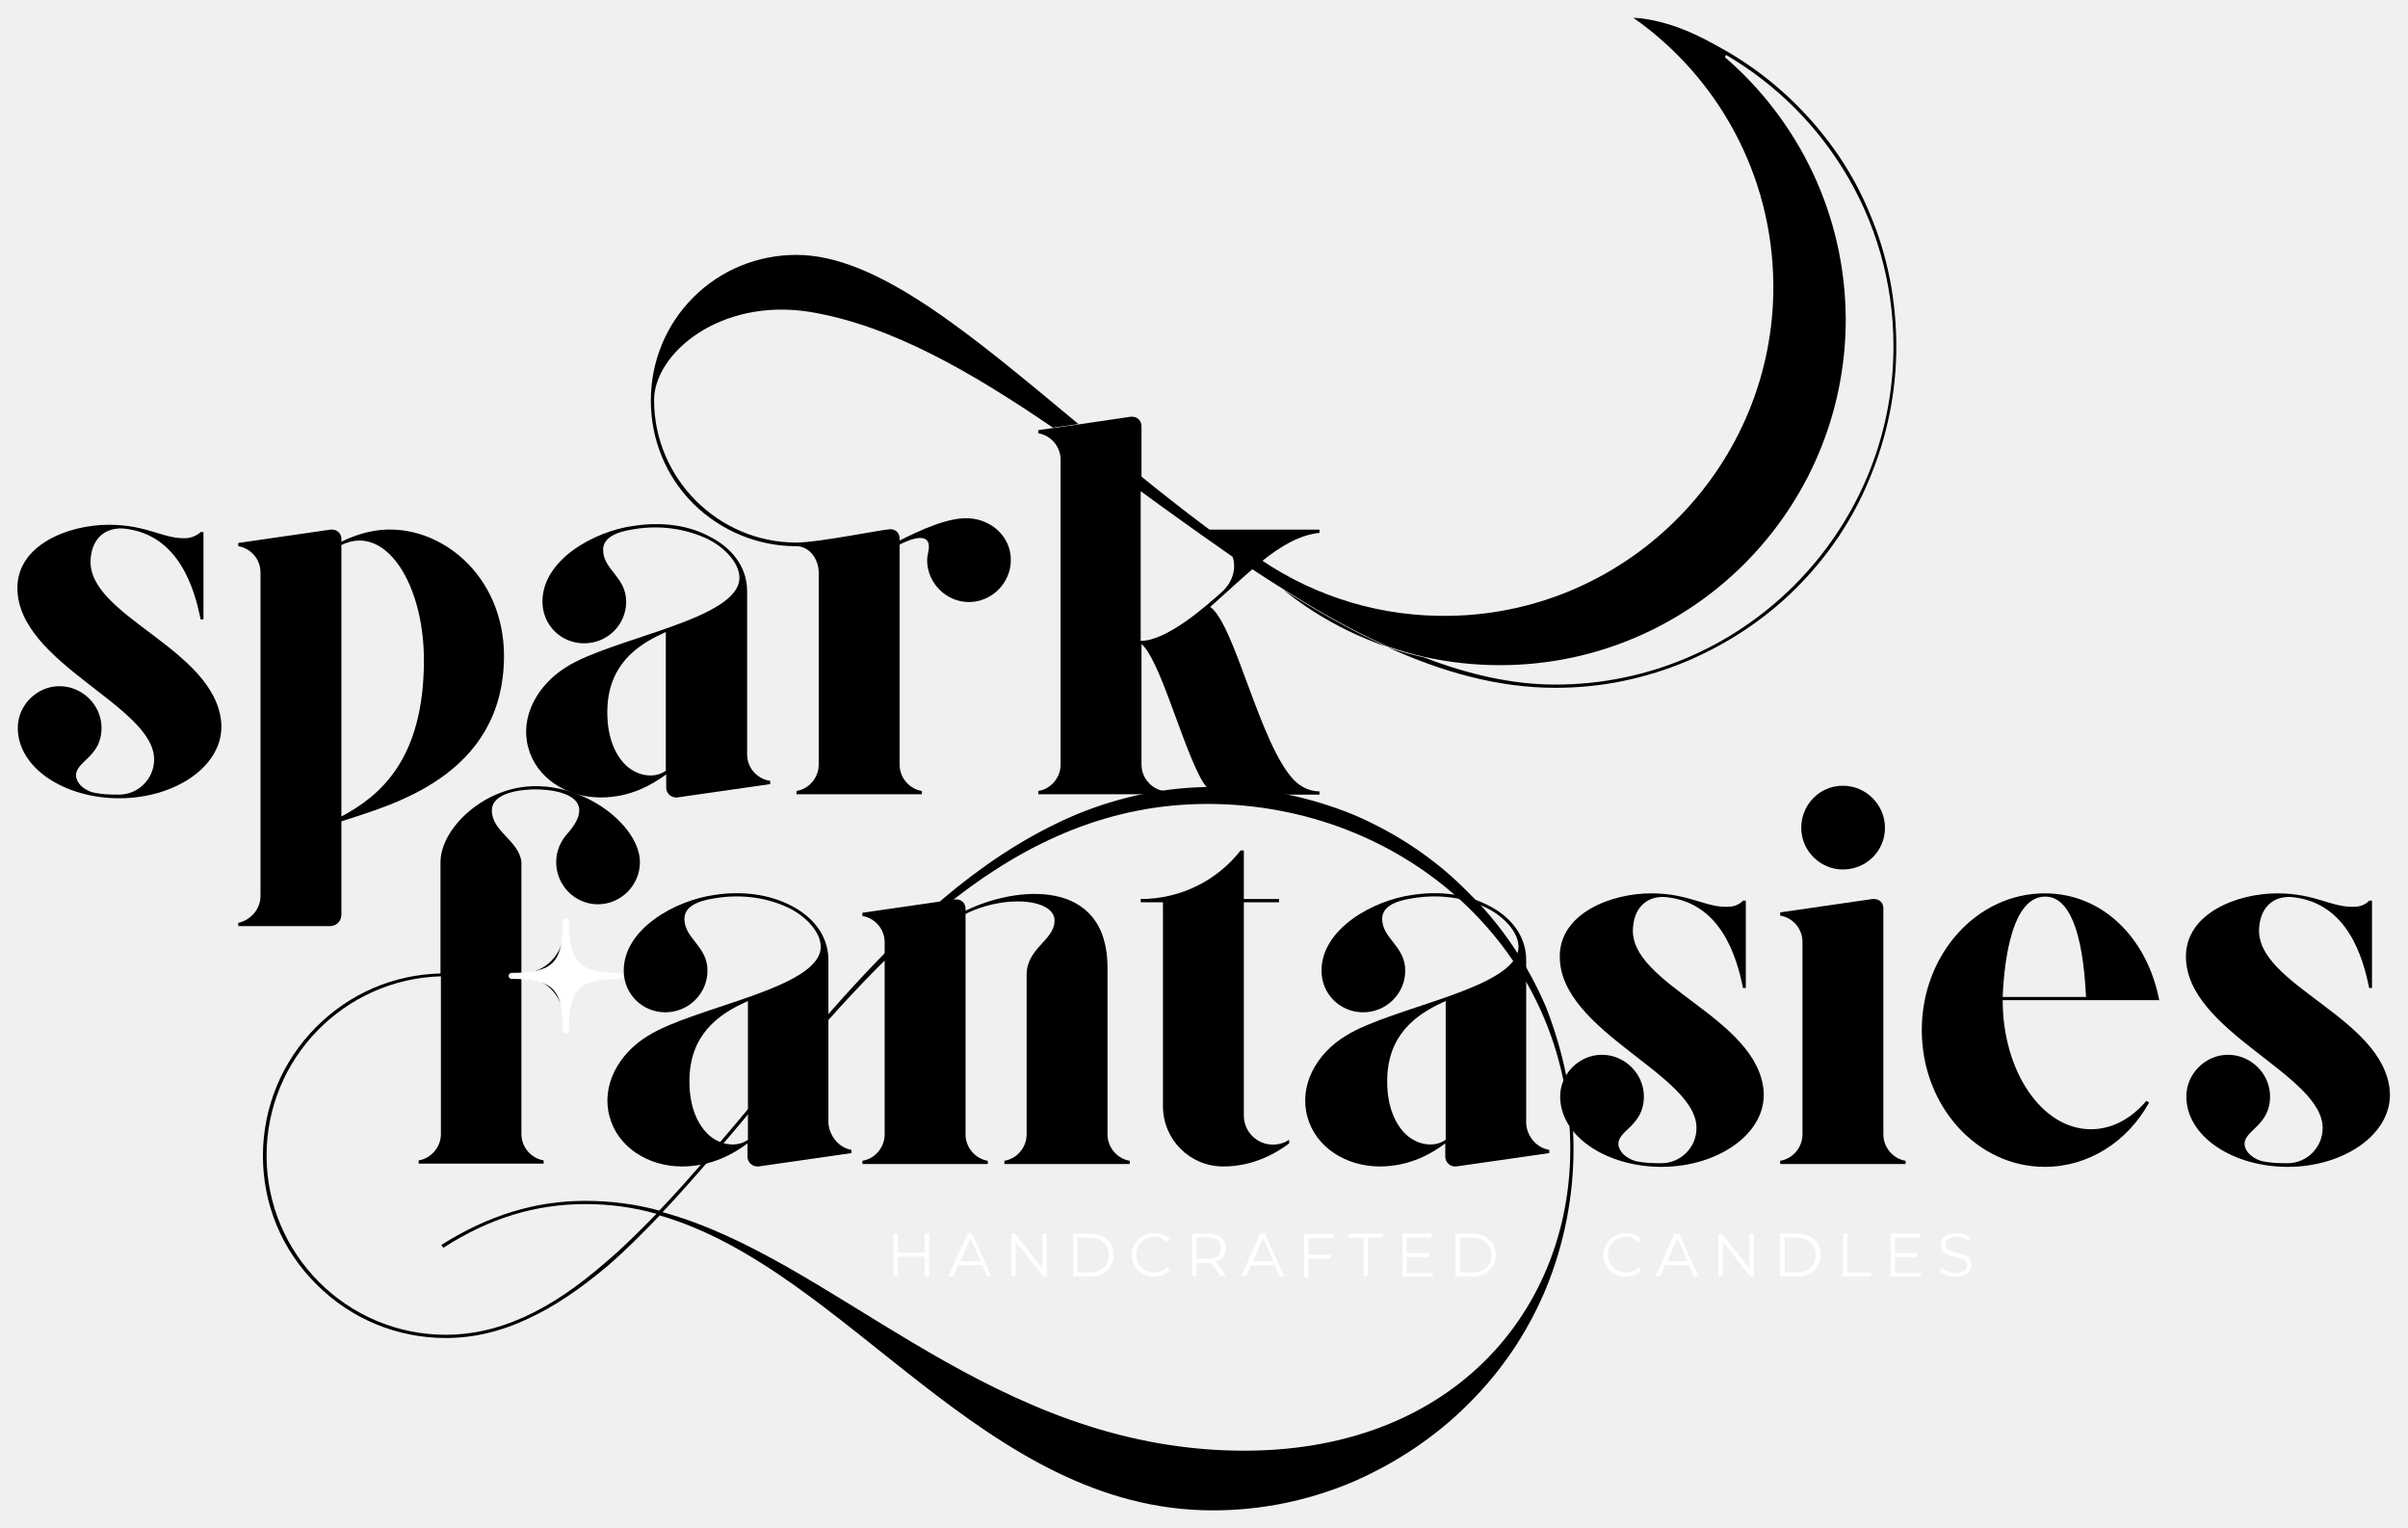
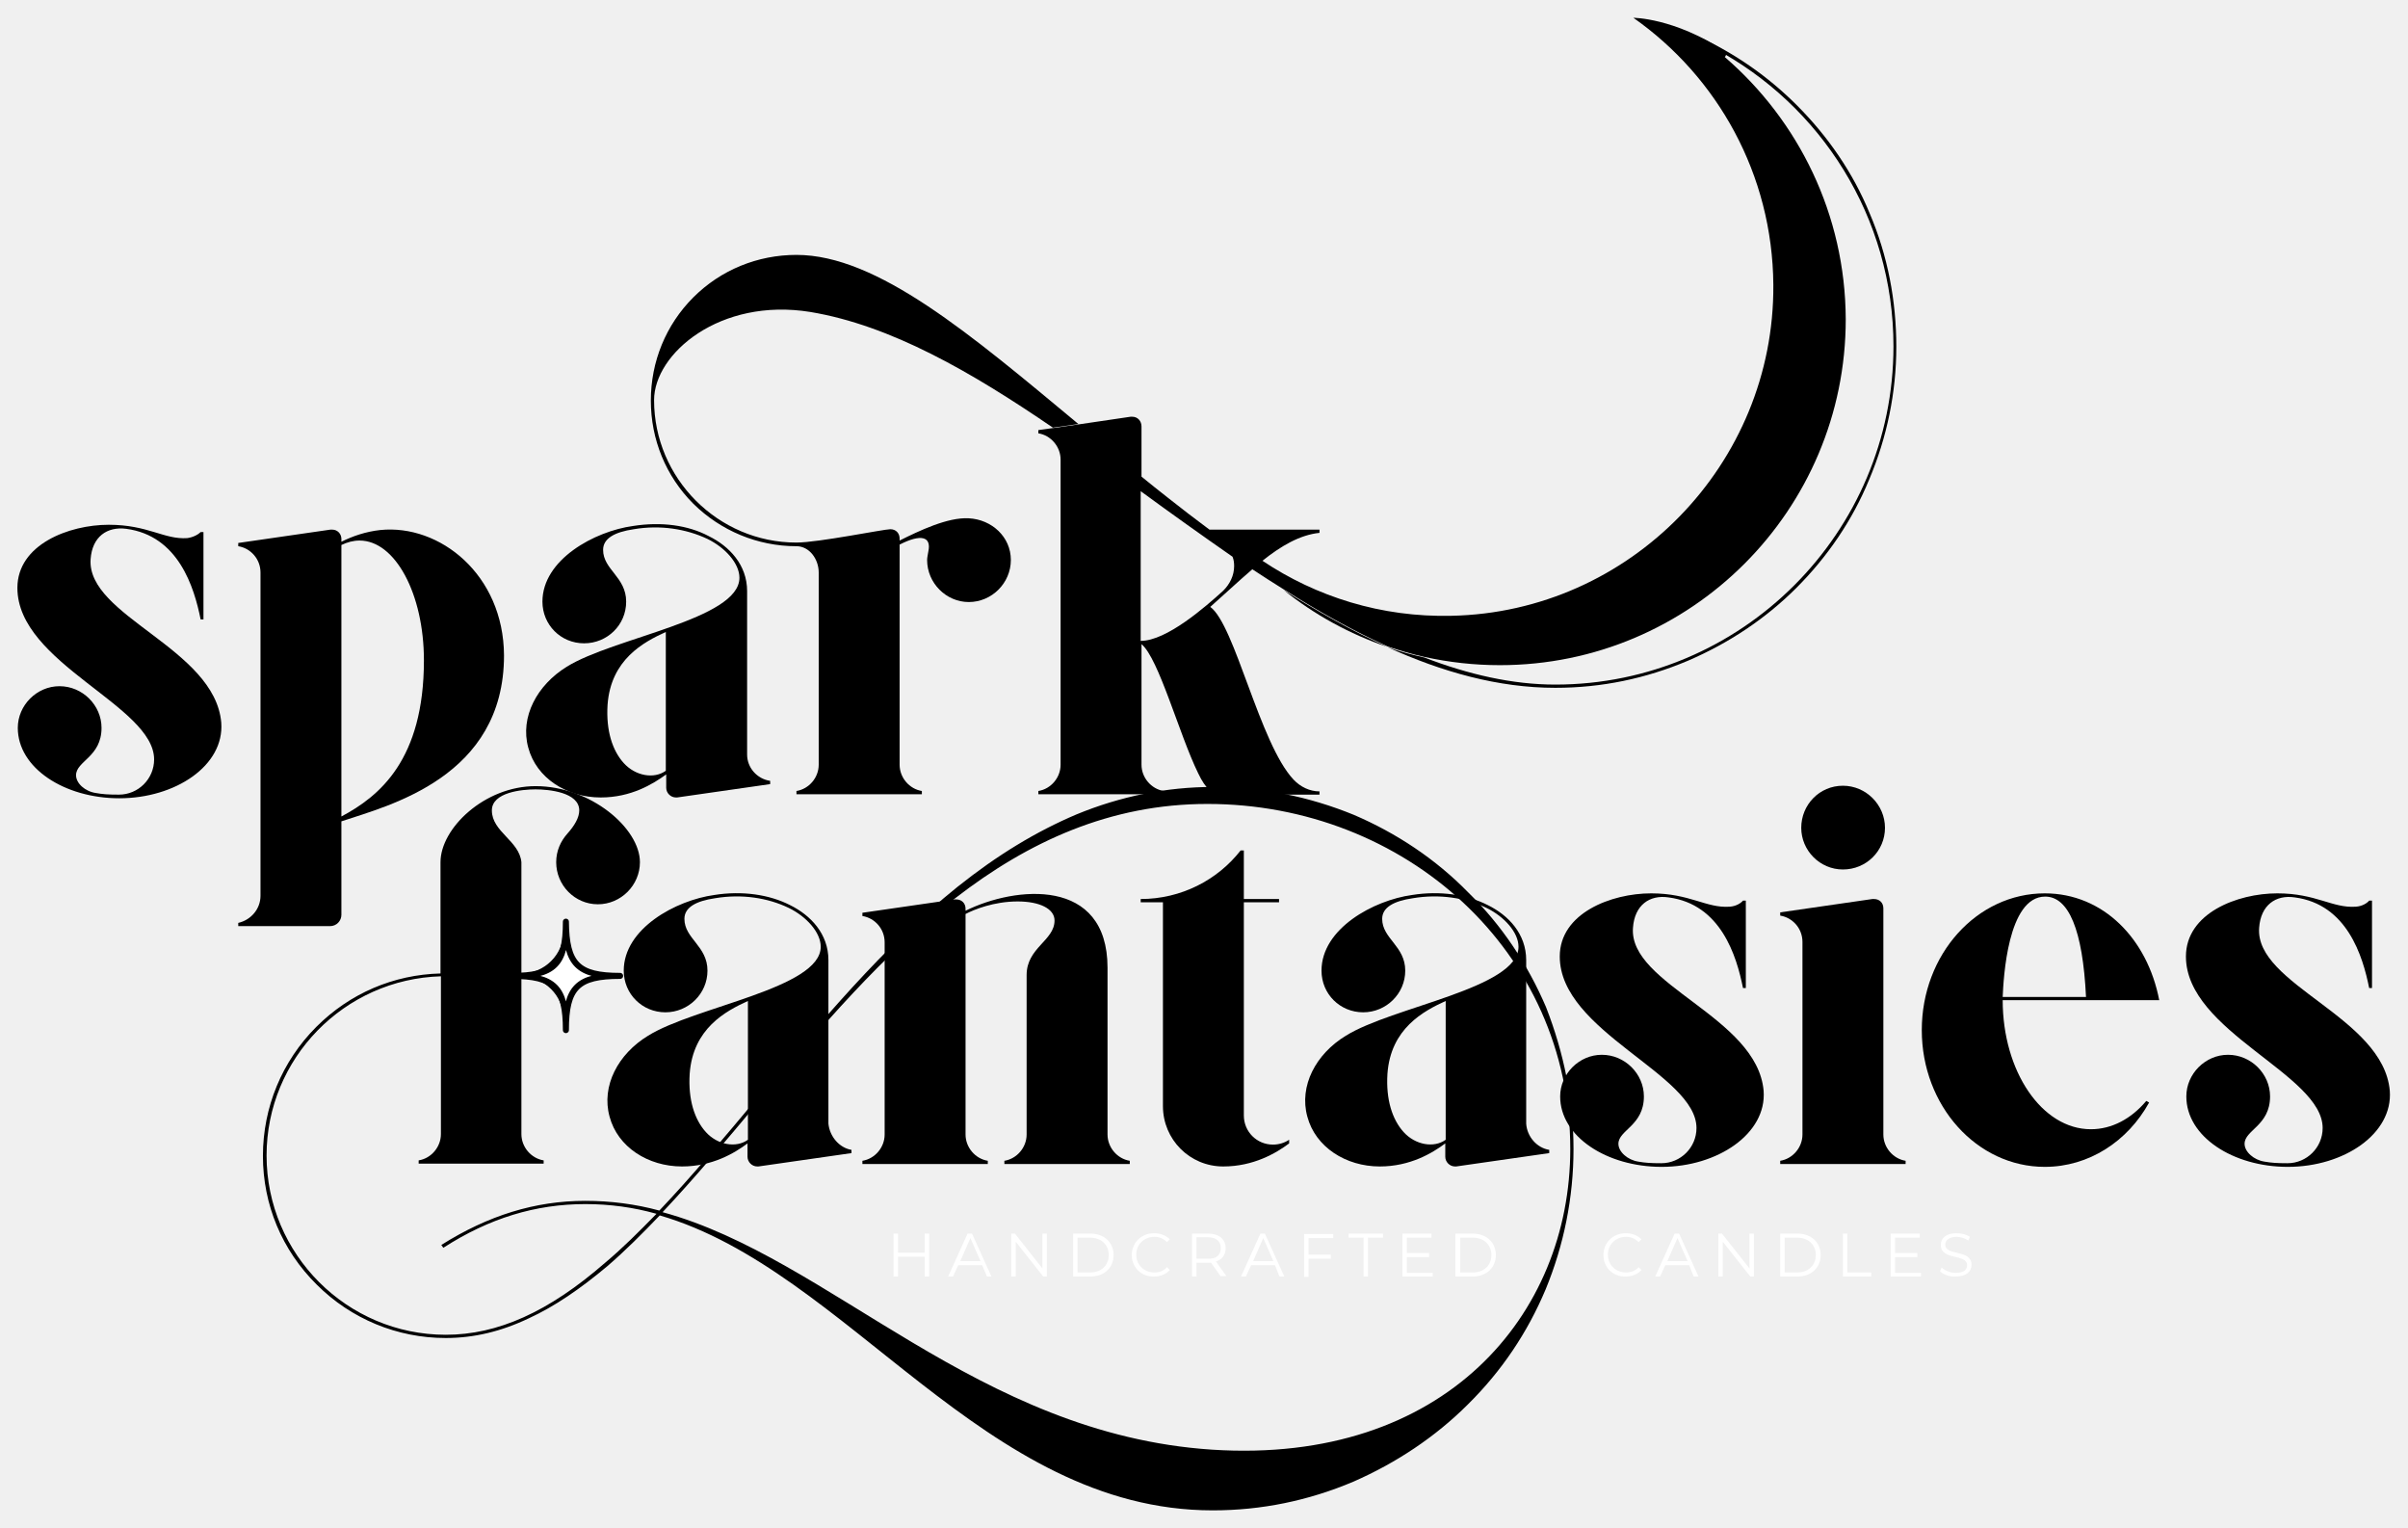
<svg xmlns="http://www.w3.org/2000/svg" version="1.1" id="Layer_1" x="0px" y="0px" viewBox="0 0 595.3 377.6" style="enable-background:new 0 0 595.3 377.6;" xml:space="preserve">
  <style type="text/css">
	.st0{fill:none;}
- 	.st1{fill:#fff;stroke:#fff;stroke-width:1.492;stroke-linecap:round;stroke-linejoin:round;stroke-miterlimit:10;}
+ 	.st1{fill:#fff;stroke:#000;stroke-width:1.492;stroke-linecap:round;stroke-linejoin:round;stroke-miterlimit:10;}
	.st2{fill:#fff;}
</style>
  <g>
    <g>
      <path d="M389,284c0,12-2.4,23.8-6.9,34.7c-4.5,10.7-10.9,20.2-19.2,28.4c-8.1,8.1-17.8,14.5-28.3,19.1    c-11.1,4.7-22.7,7.1-34.8,7.1c-56.6,0-90.2-59.4-136.7-72.9c-4.3,4.5-8.5,8.7-12.9,12.5c-6.8,5.7-13.1,10-19.4,12.9    c-6.9,3.3-13.7,4.9-20.6,4.9c-12,0-23.4-4.7-31.9-13.2C69.7,309,65,297.7,65,285.7c0-12,4.7-23.4,13.2-31.9    c8.3-8.3,19.1-12.9,30.7-13.2v-27.5c0-8.4,10.9-18.8,23.5-18.8c13.6,0,25.8,10.4,25.8,18.8c0,5.7-4.7,10.4-10.4,10.4    c-5.7,0-10.3-4.7-10.3-10.4c0-2.8,1.1-5.2,2.8-7.1c1.7-1.9,2.9-3.9,2.9-5.7c0-4.5-7.6-5.2-10.8-5.2c-3.3,0-10.8,0.7-10.8,5.2    c0,5.3,6.8,7.5,7.3,12.8v2.8v24.7c5.7,0,10.4-4.7,10.4-10.3h0.8v21.5h-0.8c0-5.7-4.7-10.4-10.4-10.4v35.2v3.7c0,3.2,2.4,6,5.5,6.5    v0.8h-8.3h-2.5H112h-8.5v-0.8c3.1-0.5,5.5-3.3,5.5-6.5v-3.7v-29.8v-5.5c-23.9,0.7-43.1,20.3-43.1,44.3c0,24.4,19.9,44.3,44.3,44.3    c12.8,0,25.4-5.6,39.4-17.8c4.3-3.6,8.4-7.7,12.7-12.1c-5.7-1.6-11.5-2.4-17.6-2.4c-12.3,0-23.8,3.5-35.1,10.8l-0.5-0.7    c11.6-7.3,23.2-10.9,35.6-10.9c6.3,0,12.4,0.8,18.3,2.4c8-8.4,15.9-17.9,24.2-27.8c15.3-18.4,31.2-37.5,49.5-52.2    c9.9-7.9,19.5-13.7,29.4-17.9c10.9-4.5,22.3-6.8,33.8-6.8c12.1,0,23.8,2.4,34.8,6.9c10.5,4.5,20.2,10.9,28.3,19.2    c8.3,8.1,14.7,17.8,19.2,28.3C386.6,260.2,389,271.8,389,284z M388.2,284c0-48.9-40.9-85.3-89.7-85.3    c-48.2,0-80.9,37.5-110.8,73.4c-8.1,9.7-16,19.1-23.9,27.5c41.5,11.3,77.7,54.9,135.9,58.7C357.2,362,388.2,324.9,388.2,284z" />
      <path d="M210.5,284.2v0.8l-23,3.3c0,0-0.1,0-0.3,0c-1.3,0-2.4-1.1-2.4-2.4v-1.2v-2.1c-3.2,2.4-8.7,5.7-16.2,5.7    c-8.4,0-15.9-4.8-17.9-12.3c-2.1-7.6,2.1-15.5,9.5-20c11.5-7.2,42.7-11.7,42.7-22c0-3.6-3.6-7.5-7.9-9.6    c-5.2-2.5-11.6-3.5-18.2-2.4c-4.8,0.7-7.6,2.3-7.6,5.1c0,4.9,5.7,6.7,5.7,12.8c0,5.7-4.7,10.3-10.4,10.3    c-5.7,0-10.3-4.5-10.3-10.3c0-10.4,12.9-17.4,22.4-18.7c6.9-1.1,13.6-0.1,18.7,2.5c5.1,2.5,9.5,7.1,9.5,13.6v2.3V259v4.7v12.5v1.5    C205.1,280.9,207.5,283.7,210.5,284.2z M184.9,247.4c-5.5,2.5-13.6,6.8-14.4,18c-0.4,6.4,1.2,11.3,4,14.4c2.9,3.2,7.5,4,10.4,1.9    V265v-8V248V247.4z" />
      <path d="M279.3,286.9v0.8H271h-22.7v-0.8c3.1-0.5,5.5-3.3,5.5-6.5V241c0-6.8,6.9-8.5,6.9-13.5c0-2.9-3.7-4.7-9.1-4.7    c-5.9,0-10.8,2-12.9,3.1v54.5c0,3.2,2.4,6,5.5,6.5v0.8h-31v-0.8c3.1-0.5,5.5-3.3,5.5-6.5v-47.5c0-3.3-2.4-6-5.5-6.5v-0.8l22.8-3.3    c0.1,0,0.3,0,0.4,0c1.3,0,2.3,0.9,2.3,2.3v0.5c12.3-6.1,35.1-8.4,35.1,14.1v41.2C273.8,283.6,276.2,286.4,279.3,286.9z" />
      <path d="M318.7,281.7v0.9c-3.2,2.4-8.8,5.7-16.3,5.7c-8.3,0-14.9-6.7-14.9-14.9v-2v-47.8V223H282v-0.8c10,0,19-4.7,24.7-12h0.8v12    h8.7v0.8h-8.7v43.6v2v7.1c0,4,3.2,7.2,7.2,7.2C316.1,282.9,317.5,282.5,318.7,281.7z" />
      <path d="M383,284.2v0.8l-23,3.3c0,0-0.1,0-0.3,0c-1.3,0-2.4-1.1-2.4-2.4v-1.2v-2.1c-3.2,2.4-8.7,5.7-16.2,5.7    c-8.4,0-15.9-4.8-17.9-12.3c-2.1-7.6,2.1-15.5,9.5-20c11.5-7.2,42.7-11.7,42.7-22c0-3.6-3.6-7.5-7.9-9.6    c-5.2-2.5-11.6-3.5-18.2-2.4c-4.8,0.7-7.6,2.3-7.6,5.1c0,4.9,5.7,6.7,5.7,12.8c0,5.7-4.7,10.3-10.4,10.3    c-5.7,0-10.3-4.5-10.3-10.3c0-10.4,12.9-17.4,22.4-18.7c6.9-1.1,13.6-0.1,18.7,2.5c5.1,2.5,9.5,7.1,9.5,13.6v2.3V259v4.7v12.5v1.5    C377.5,280.9,379.9,283.7,383,284.2z M357.4,247.4c-5.5,2.5-13.6,6.8-14.4,18c-0.4,6.4,1.2,11.3,4,14.4c2.9,3.2,7.5,4,10.4,1.9    V265v-8V248V247.4z" />
      <path d="M410.8,288.4c-13.6,0-25.1-7.5-25.1-17.4c0-5.6,4.7-10.3,10.3-10.3c5.7,0,10.4,4.7,10.4,10.3c0,7.2-6.3,8.3-6.3,11.7    c0,2,2.3,4,4.9,4.4c1.7,0.3,3.1,0.4,5.7,0.4c4.8,0,8.7-3.9,8.7-8.7c0-13.3-33.8-23.8-33.8-42.4c0-10.7,12.7-15.6,22.6-15.6    c9.6,0,13.6,3.7,19.4,3.3c1.5-0.1,2.7-0.8,3.3-1.5h0.7v21.6c0,0-0.4,0-0.7,0c-1.6-8-5.5-20.7-18.4-22.4c-4.7-0.7-8.4,1.9-8.8,7.5    c-1.1,14.1,30.7,22,32.3,40.3C436.8,280.2,424.6,288.4,410.8,288.4z" />
      <path d="M445.6,232.8c0-3.3-2.4-6-5.5-6.5v-0.8l22.8-3.3c0.1,0,0.3,0,0.4,0c1.3,0,2.3,0.9,2.3,2.3v55.9c0,3.2,2.4,6,5.5,6.5v0.8    h-31v-0.8c3.1-0.5,5.5-3.3,5.5-6.5V232.8z M455.6,214.9c-5.7,0-10.3-4.7-10.3-10.3c0-5.7,4.5-10.4,10.3-10.4    c5.7,0,10.4,4.7,10.4,10.4C466,210.3,461.4,214.9,455.6,214.9z" />
      <path d="M530.6,272.1l0.7,0.4c-5.3,9.6-14.9,15.9-25.8,15.9c-16.8,0-30.4-15.1-30.4-33.8c0-18.7,13.6-33.8,30.4-33.8    c14.5,0,25.4,11.3,28.3,26.4h-12.4h-5.7h-20.6c0,17.6,9.7,31.9,21.8,31.9C522.1,279.1,526.9,276.5,530.6,272.1z M495.1,246.4h20.6    c-0.8-16.6-4.3-24.8-10.1-24.8C496.3,221.6,495.3,241.9,495.1,246.4z" />
      <path d="M565.6,288.4c-13.6,0-25.1-7.5-25.1-17.4c0-5.6,4.7-10.3,10.3-10.3c5.7,0,10.4,4.7,10.4,10.3c0,7.2-6.3,8.3-6.3,11.7    c0,2,2.3,4,4.9,4.4c1.7,0.3,3.1,0.4,5.7,0.4c4.8,0,8.7-3.9,8.7-8.7c0-13.3-33.8-23.8-33.8-42.4c0-10.7,12.7-15.6,22.6-15.6    c9.6,0,13.6,3.7,19.4,3.3c1.5-0.1,2.7-0.8,3.3-1.5h0.7v21.6c0,0-0.4,0-0.7,0c-1.6-8-5.5-20.7-18.4-22.4c-4.7-0.7-8.4,1.9-8.8,7.5    c-1.1,14.1,30.7,22,32.3,40.3C591.6,280.2,579.5,288.4,565.6,288.4z" />
    </g>
    <path class="st0" d="M282,122.4v4v2.8c0,0,0,18.4,0,29.2c6.4,0,16-8.4,20.4-12.4c1.6-1.6,2.7-3.7,2.7-6.1c0-0.8-0.1-1.6-0.3-2.4   c-7.6-5.2-15.2-10.7-22.7-16.2V122.4z" />
    <path class="st0" d="M88.9,133.6c-1.6,0-3.1,0.4-4.5,1.1v10.1v3.1v44.4v9.5c9.5-5.1,20.4-14,20.4-38.6   C104.8,146.8,97.7,133.6,88.9,133.6z" />
    <path class="st0" d="M150.2,174.2c-0.4,6.4,1.2,11.3,4,14.4c2.9,3.2,7.5,4,10.4,1.9v-16.7v-8v-8.9v-0.7   C159.1,158.7,151,163,150.2,174.2z" />
    <path class="st0" d="M456.2,78.9c0,47.2-38.3,85.5-85.5,85.5c-6.3,0-12.5-0.7-18.5-2c10.9,4.2,21.8,6.7,32.4,6.7   c46.1,0,83.6-37.5,83.6-83.6c0-31.9-18-59.6-44.4-73.7C443.5,27.6,456.2,51.8,456.2,78.9z" />
    <path d="M22.4,138.2c0.4-5.6,4.1-8.1,8.8-7.5c12.9,1.7,16.8,14.4,18.4,22.4c0.3,0,0.7,0,0.7,0v-21.6h-0.7c-0.7,0.7-1.9,1.3-3.3,1.5   c-5.7,0.4-9.7-3.3-19.4-3.3c-9.9,0-22.6,4.9-22.6,15.6c0,18.7,33.8,29.1,33.8,42.4c0,4.8-3.9,8.7-8.7,8.7c-2.7,0-4-0.1-5.7-0.4   c-2.7-0.4-4.9-2.4-4.9-4.4c0-3.5,6.3-4.5,6.3-11.7c0-5.6-4.7-10.3-10.4-10.3c-5.6,0-10.3,4.7-10.3,10.3c0,9.9,11.5,17.4,25.1,17.4   c13.9,0,26-8.1,25.2-18.7C53.1,160.2,21.4,152.3,22.4,138.2z" />
    <path d="M94,131c-3.6,0.4-6.8,1.5-9.6,2.9v-0.7c0-1.2-0.9-2.3-2.3-2.3c-0.1,0-0.3,0-0.4,0l-22.8,3.3v0.8c3.1,0.5,5.5,3.2,5.5,6.5   v1.5v30.7v14.3v29.8v3.6c0,3.3-2.4,6-5.5,6.7v0.8h22.7c1.6,0,2.8-1.3,2.8-2.8V203c11.7-3.9,40.2-10.9,40.2-41   C124.5,142,108.7,129.5,94,131z M84.4,201.8v-9.5v-44.4v-3.1v-10.1c1.5-0.7,2.9-1.1,4.5-1.1c8.8,0,15.9,13.2,15.9,29.6   C104.8,187.8,93.8,196.8,84.4,201.8z" />
    <path d="M184.7,186.5V185v-12.5v-4.7v-19.4v-2.3c0-6.5-4.4-11.1-9.5-13.6c-5.1-2.7-11.7-3.6-18.7-2.5c-9.5,1.3-22.4,8.3-22.4,18.7   c0,5.7,4.5,10.3,10.3,10.3c5.7,0,10.4-4.5,10.4-10.3c0-6.1-5.7-7.9-5.7-12.8c0-2.8,2.8-4.4,7.6-5.1c6.5-1.1,12.9-0.1,18.2,2.4   c4.3,2.1,7.9,6,7.9,9.6c0,10.3-31.2,14.8-42.7,22c-7.3,4.5-11.6,12.4-9.5,20c2,7.5,9.5,12.3,17.9,12.3c7.5,0,12.9-3.3,16.2-5.7v2.1   v1.2c0,1.3,1.1,2.4,2.4,2.4c0.1,0,0.3,0,0.3,0l23-3.3V193C187.1,192.5,184.7,189.7,184.7,186.5z M164.6,156.9v8.9v8v16.7   c-2.9,2.1-7.5,1.3-10.4-1.9c-2.8-3.1-4.4-8-4-14.4c0.8-11.2,8.9-15.5,14.4-18V156.9z" />
    <path d="M462.2,52.7c-4.1-10-10.3-19-18-26.7c-7.1-7.1-15.3-12.8-24.4-17c1.3,0.9,2.6,1.9,3.9,2.9c26.4,14,44.4,41.8,44.4,73.7   c0,46-37.5,83.6-83.6,83.6c-10.6,0-21.5-2.5-32.4-6.7c-3.1-0.7-6.2-1.5-9.2-2.6c13.6,6.2,27.5,10.1,41.6,10.1   c11.5,0,22.4-2.3,32.8-6.7c10-4.3,19.1-10.3,26.8-18c7.7-7.7,13.9-16.8,18-26.8c4.4-10.4,6.7-21.5,6.7-32.8S466.7,63.2,462.2,52.7z   " />
    <path d="M196.9,63c-9.6,0-18.7,3.7-25.5,10.5c-6.8,6.8-10.5,15.9-10.5,25.5s3.7,18.7,10.5,25.5c6.8,6.7,15.9,10.5,25.5,10.5   c3.2,0,5.5,3.2,5.5,6.5v1.5v7.6v29.5v8.9c0,3.2-2.4,6-5.5,6.5v0.8h31v-0.8c-3.1-0.5-5.5-3.3-5.5-6.5v-8.9v-30v-15.5   c5.3-2.7,7.9-2,7.1,1.7c-0.1,0.7-0.3,1.5-0.3,2.1c0,5.7,4.7,10.4,10.3,10.4c5.7,0,10.4-4.7,10.4-10.4c0-5.7-4.7-10-10.4-10.3   c-5.2-0.3-12.3,3.1-17.1,5.5v-0.5c0-1.3-0.9-2.3-2.3-2.3c-1.6,0-17.8,3.3-23.2,3.3c-19.4,0-35.2-15.9-35.2-35.2   c0-11.5,16.3-25.4,38.6-21.8c19.9,3.3,39.8,14.8,60,28.6l6.3-0.9C239.9,82.6,216.9,63,196.9,63z" />
    <path d="M343,159.9c-8.6-3.9-17.2-8.7-25.7-14.1C324.9,151.9,333.6,156.7,343,159.9z" />
    <path class="st1" d="M153.3,241.2c-10.5,0-13.4,2.8-13.4,13.4c0-10.5-2.8-13.4-13.4-13.4c10.5,0,13.4-2.8,13.4-13.4   C140,238.3,142.8,241.2,153.3,241.2z" />
    <path d="M426.4,14.1C426.4,14.1,426.4,14.1,426.4,14.1c0.4-0.4,0.5-1.1-0.1-1.5c-12.4-8.2-22.5-8.2-22.5-8.2c0,0,0,0,0,0   c20.8,14.6,34.4,38.7,34.6,66c0.3,44.3-35.4,80.9-79.6,81.8c-17.3,0.4-33.4-4.7-46.7-13.6c0,0,0,0,0,0c4.5-3.6,9.2-6.4,14.1-6.9   c0-0.4,0-0.8,0-0.8h-27.2h0c-3.5-2.6-6.9-5.2-10.3-7.9c-2.2-1.7-4.4-3.5-6.5-5.2c0,0,0,0,0,0v0v-12.4c0-1.3-0.9-2.4-2.3-2.4   c-0.1,0-0.3,0-0.4,0l-12.9,1.9l-6.3,0.9l-3.6,0.5v0.8c3.1,0.5,5.5,3.3,5.5,6.5v1.5v7.7v4.8v2.5v25.4v29.8v3.7c0,3.2-2.4,6-5.5,6.5   v0.8h31v-0.8c-3.1-0.5-5.5-3.3-5.5-6.5v-3.7v-2.1c0,0,0-21.8,0-24c4.3,3.6,9.3,22.3,14,31.9c1.9,4,3.6,5.3,5.7,5.3h24.3v-0.8   c-2.4,0-4.7-1.1-6.4-2.9c-8.4-8.9-14.5-38.3-20.6-42.7c3.4-3,6.9-6.3,10.4-9.3h0c2.6,1.7,5.2,3.4,7.8,5   c8.5,5.4,17.1,10.2,25.7,14.1c0,0,0,0,0,0c3,1,6,1.9,9.2,2.6c6,1.3,12.1,2,18.5,2c47.2,0,85.5-38.3,85.5-85.5   C456.2,53,444.6,29.8,426.4,14.1z M305.1,139.9c0,2.4-1.1,4.5-2.7,6.1c-4.4,4-14,12.4-20.4,12.4c0-10.8,0-29.2,0-29.2v-2.8v-4v-1v0   c0,0,0,0,0,0c7.5,5.5,15.1,10.9,22.7,16.2C305,138.3,305.1,139.1,305.1,139.9z" />
    <path d="M421,20.7" />
    <g>
      <path class="st2" d="M229.7,304.9v10.6h-1.1v-4.9H222v4.9h-1.1v-10.6h1.1v4.7h6.6v-4.7H229.7z" />
      <path class="st2" d="M242.8,312.7h-5.9l-1.3,2.8h-1.2l4.8-10.6h1.1l4.8,10.6H244L242.8,312.7z M242.4,311.7l-2.5-5.7l-2.5,5.7    H242.4z" />
      <path class="st2" d="M258.8,304.9v10.6h-0.9l-6.8-8.6v8.6H250v-10.6h0.9l6.8,8.6v-8.6H258.8z" />
      <path class="st2" d="M265.3,304.9h4.3c3.4,0,5.7,2.2,5.7,5.3c0,3.1-2.3,5.3-5.7,5.3h-4.3V304.9z M269.5,314.5    c2.8,0,4.6-1.8,4.6-4.3c0-2.5-1.8-4.3-4.6-4.3h-3.1v8.6H269.5z" />
      <path class="st2" d="M279.8,310.2c0-3.1,2.4-5.4,5.5-5.4c1.5,0,2.9,0.5,3.9,1.5l-0.7,0.7c-0.9-0.9-1.9-1.3-3.1-1.3    c-2.6,0-4.5,1.9-4.5,4.4s1.9,4.4,4.5,4.4c1.2,0,2.3-0.4,3.1-1.3l0.7,0.7c-0.9,1-2.3,1.6-3.9,1.6    C282.2,315.6,279.8,313.3,279.8,310.2z" />
      <path class="st2" d="M301.8,315.5l-2.4-3.4c-0.3,0-0.5,0-0.8,0h-2.8v3.4h-1.1v-10.6h4c2.7,0,4.3,1.4,4.3,3.6    c0,1.7-0.9,2.8-2.4,3.3l2.6,3.6H301.8z M301.8,308.5c0-1.7-1.1-2.7-3.2-2.7h-2.8v5.3h2.8C300.7,311.2,301.8,310.2,301.8,308.5z" />
      <path class="st2" d="M315.2,312.7h-5.9l-1.3,2.8h-1.2l4.8-10.6h1.1l4.8,10.6h-1.2L315.2,312.7z M314.8,311.7l-2.5-5.7l-2.5,5.7    H314.8z" />
      <path class="st2" d="M323.5,305.9v4.2h5.5v1h-5.5v4.5h-1.1v-10.6h7.2v1H323.5z" />
      <path class="st2" d="M337.1,305.9h-3.7v-1h8.5v1h-3.7v9.6h-1.1V305.9z" />
      <path class="st2" d="M354.2,314.5v1h-7.5v-10.6h7.2v1h-6.1v3.8h5.5v1h-5.5v3.9H354.2z" />
      <path class="st2" d="M359.8,304.9h4.3c3.4,0,5.7,2.2,5.7,5.3c0,3.1-2.3,5.3-5.7,5.3h-4.3V304.9z M364.1,314.5    c2.8,0,4.6-1.8,4.6-4.3c0-2.5-1.8-4.3-4.6-4.3H361v8.6H364.1z" />
    </g>
    <g>
      <path class="st2" d="M396.4,310.2c0-3.1,2.4-5.4,5.5-5.4c1.5,0,2.9,0.5,3.9,1.5l-0.7,0.7c-0.9-0.9-1.9-1.3-3.1-1.3    c-2.6,0-4.5,1.9-4.5,4.4s1.9,4.4,4.5,4.4c1.2,0,2.3-0.4,3.1-1.3l0.7,0.7c-0.9,1-2.3,1.6-3.9,1.6    C398.8,315.6,396.4,313.3,396.4,310.2z" />
      <path class="st2" d="M417.6,312.7h-5.9l-1.3,2.8h-1.2l4.8-10.6h1.1l4.8,10.6h-1.2L417.6,312.7z M417.2,311.7l-2.5-5.7l-2.5,5.7    H417.2z" />
      <path class="st2" d="M433.6,304.9v10.6h-0.9l-6.8-8.6v8.6h-1.1v-10.6h0.9l6.8,8.6v-8.6H433.6z" />
      <path class="st2" d="M440.1,304.9h4.3c3.4,0,5.7,2.2,5.7,5.3c0,3.1-2.3,5.3-5.7,5.3h-4.3V304.9z M444.3,314.5    c2.8,0,4.6-1.8,4.6-4.3c0-2.5-1.8-4.3-4.6-4.3h-3.1v8.6H444.3z" />
      <path class="st2" d="M455.6,304.9h1.1v9.6h5.9v1h-7V304.9z" />
      <path class="st2" d="M474.9,314.5v1h-7.5v-10.6h7.2v1h-6.1v3.8h5.5v1h-5.5v3.9H474.9z" />
      <path class="st2" d="M479.6,314.2l0.4-0.9c0.8,0.7,2.1,1.3,3.5,1.3c2,0,2.8-0.8,2.8-1.9c0-2.9-6.5-1.1-6.5-5    c0-1.6,1.2-2.9,3.9-2.9c1.2,0,2.4,0.3,3.3,0.9l-0.4,0.9c-0.9-0.6-2-0.9-2.9-0.9c-1.9,0-2.8,0.9-2.8,1.9c0,2.9,6.5,1.1,6.5,5    c0,1.6-1.2,2.9-3.9,2.9C481.9,315.6,480.4,315,479.6,314.2z" />
    </g>
  </g>
</svg>
